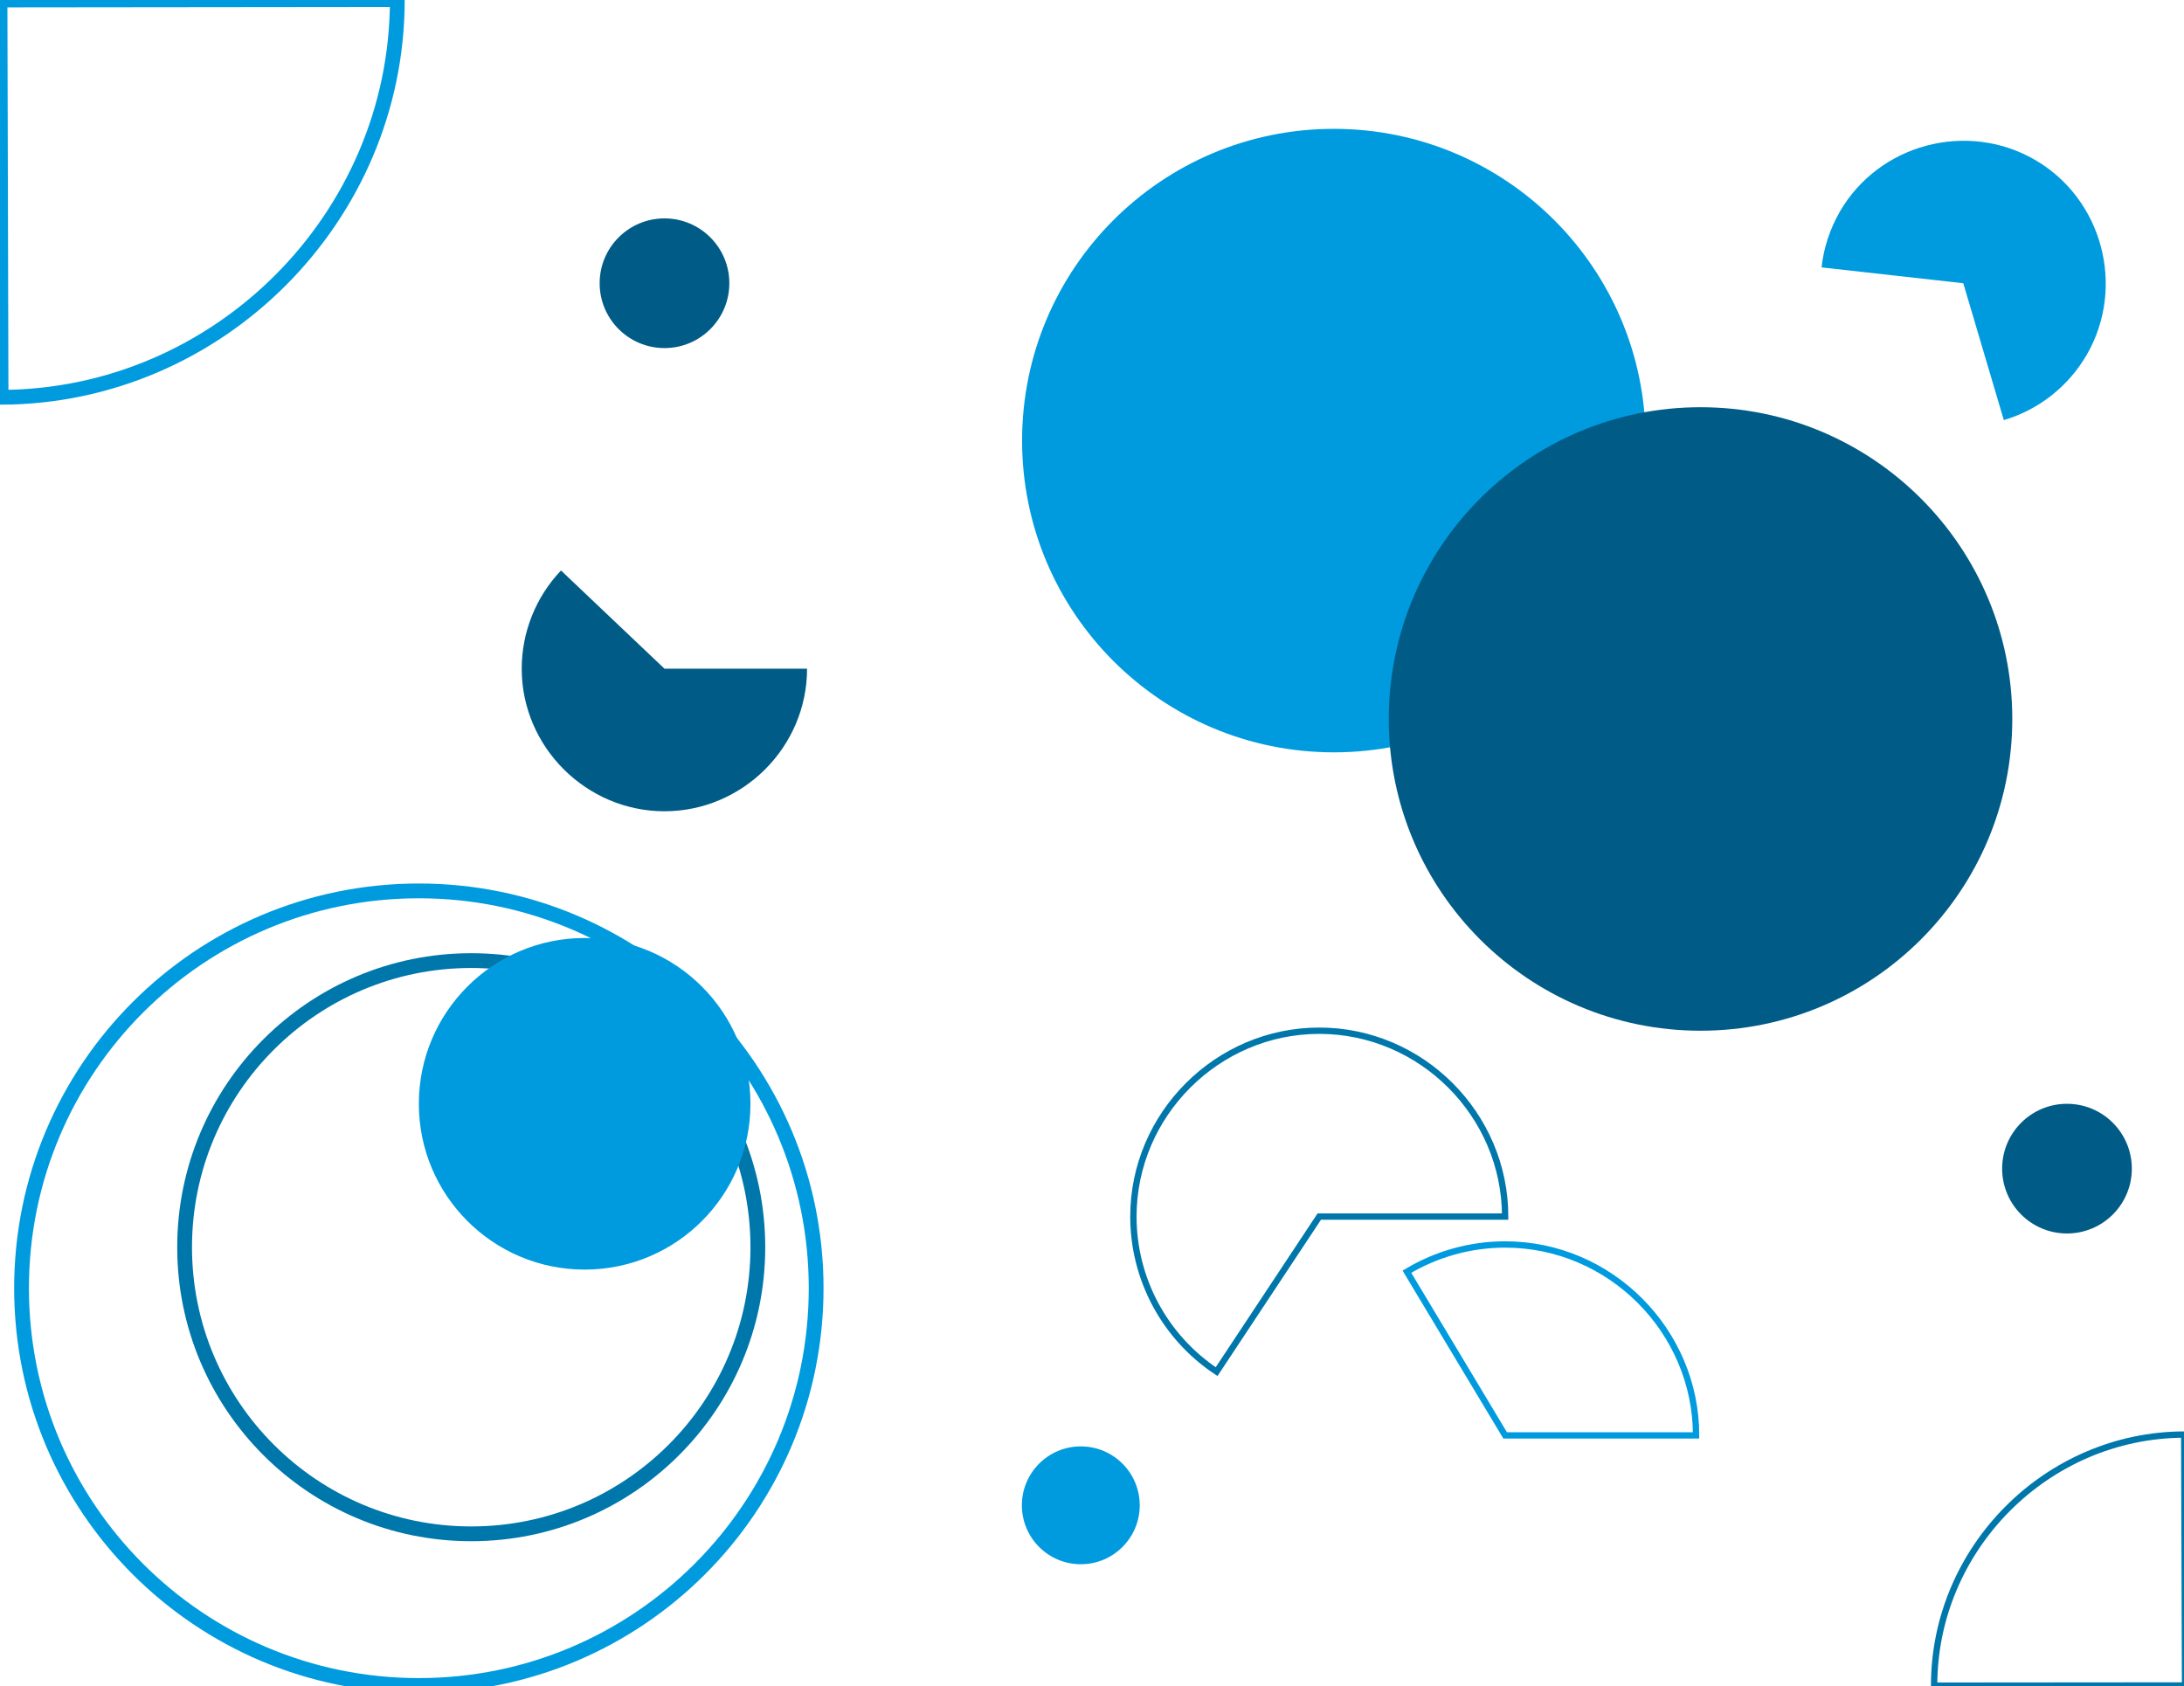
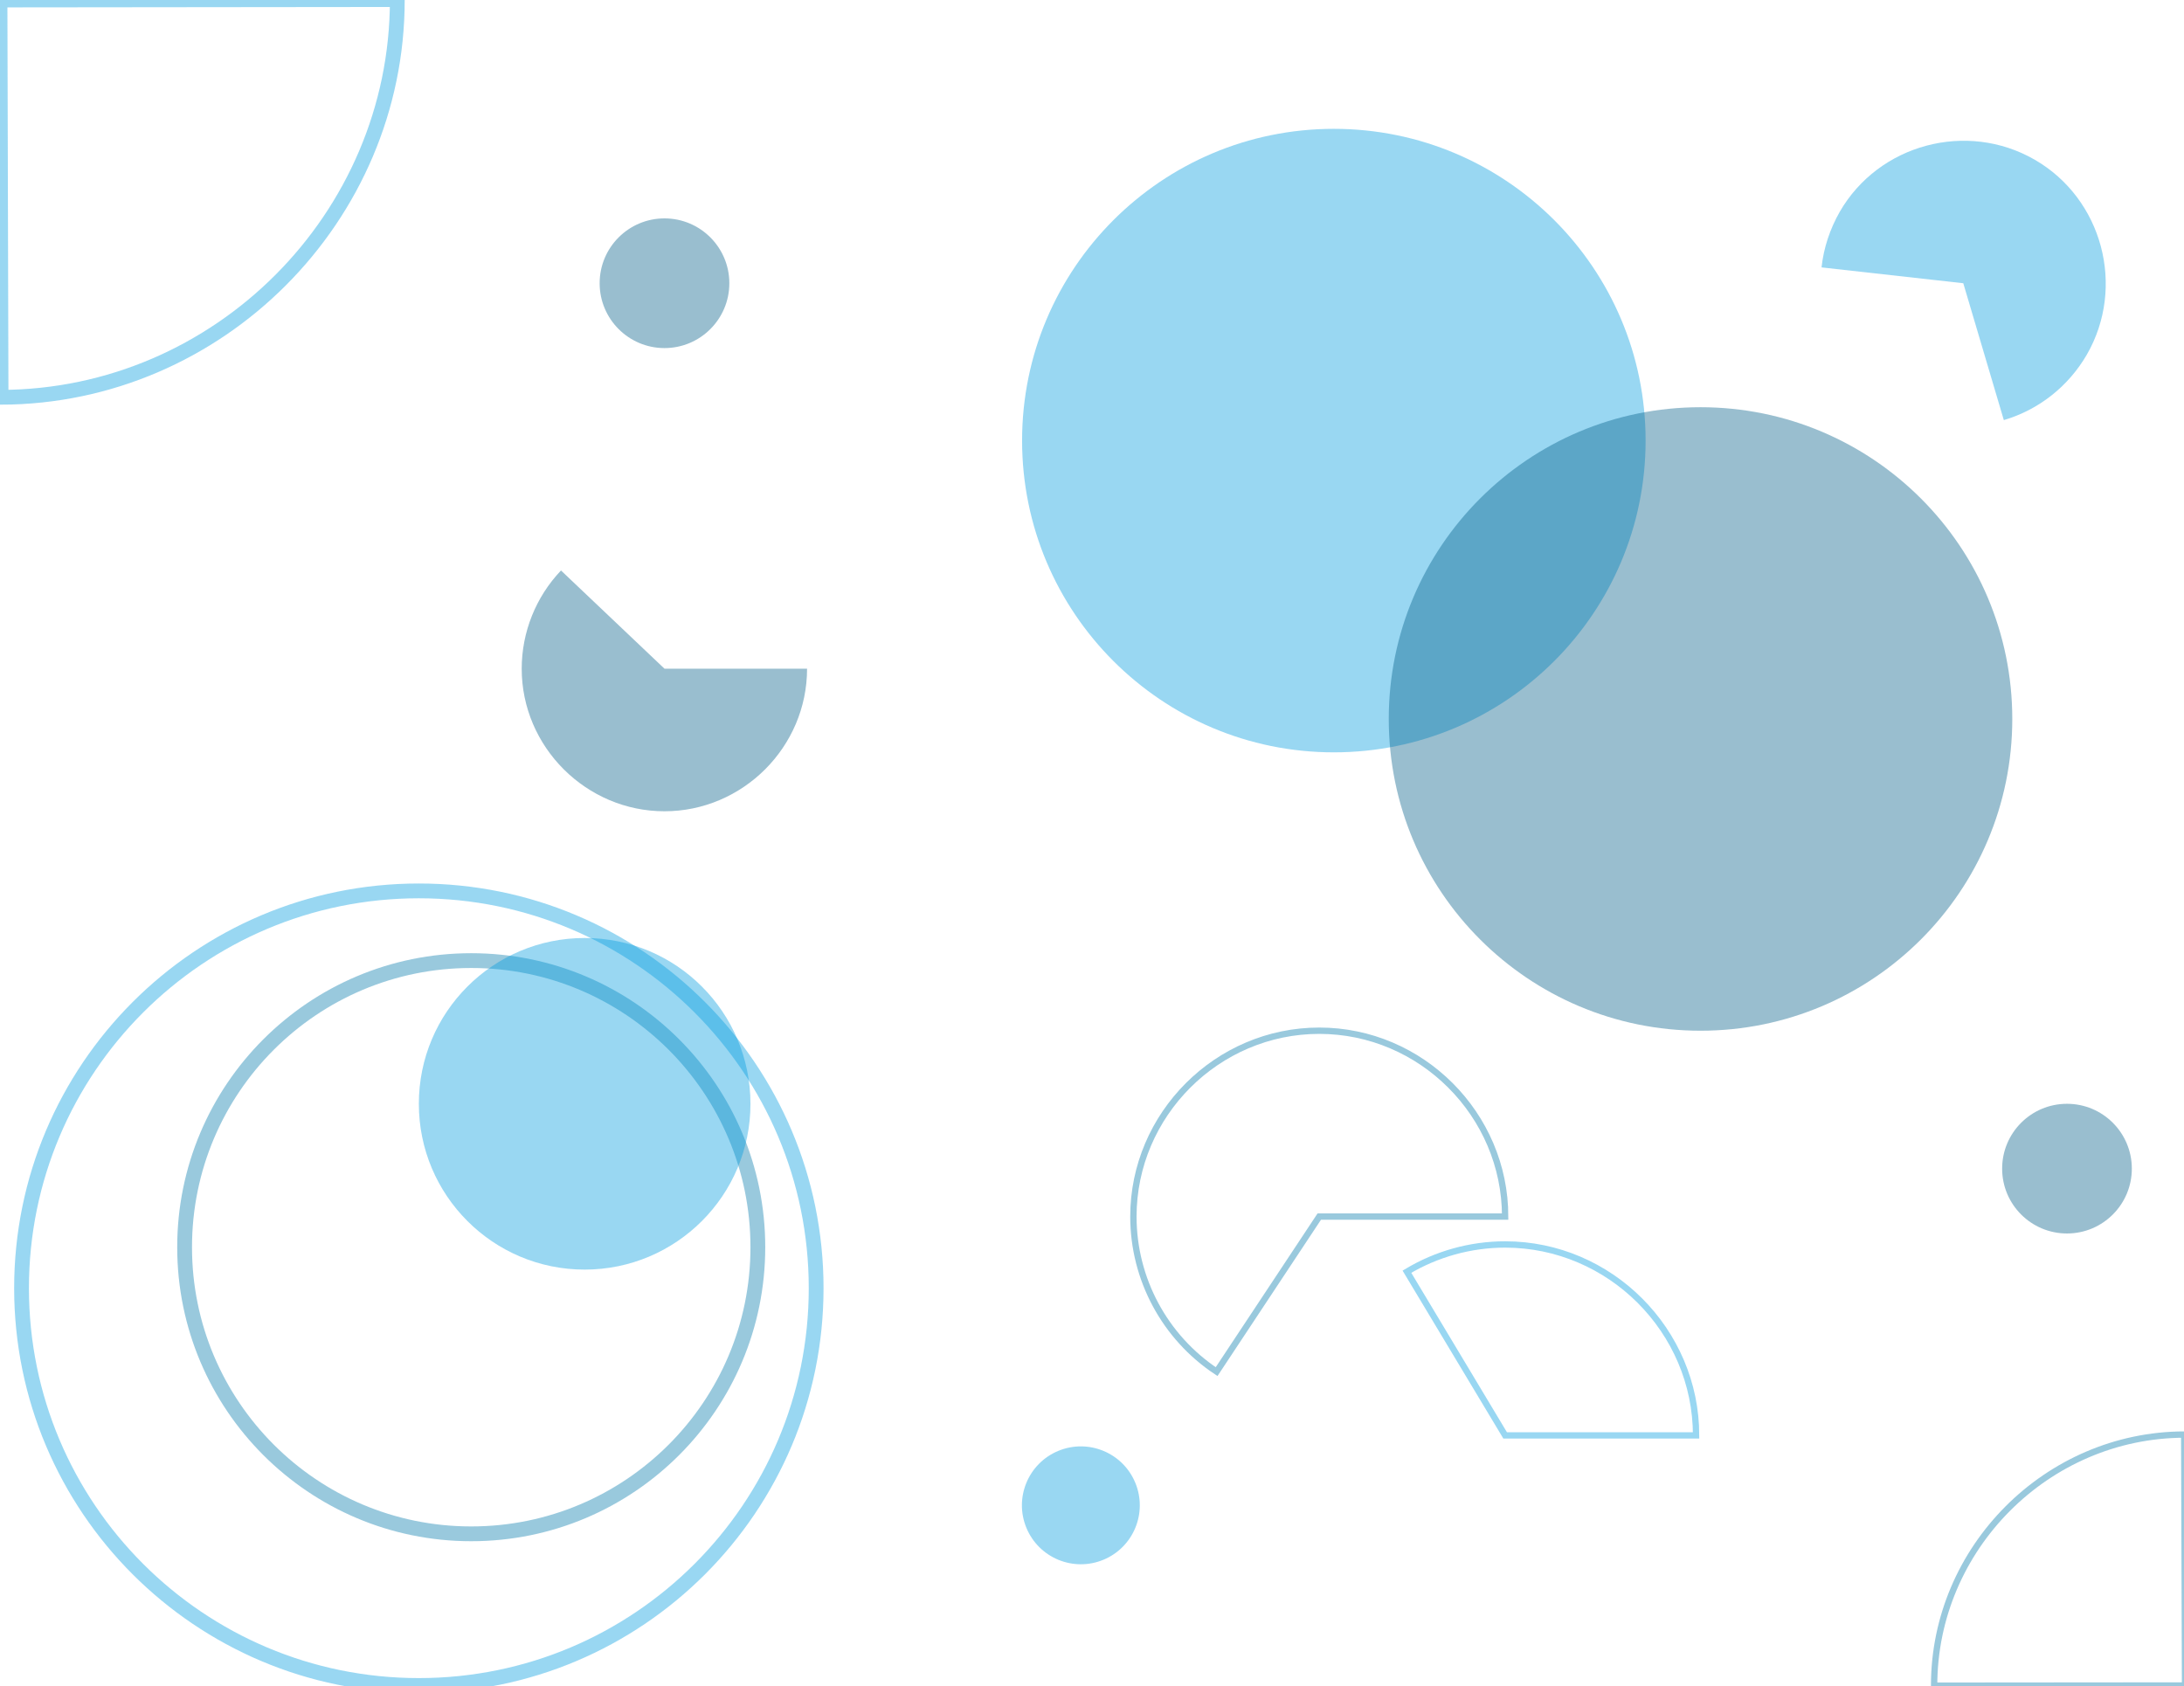
<svg xmlns="http://www.w3.org/2000/svg" version="1.1" id="Layer_1" x="0px" y="0px" viewBox="0 0 1034 798" style="enable-background:new 0 0 1034 798;" xml:space="preserve">
  <style type="text/css">
- 	.st0{fill:none;stroke:#009BDF;stroke-width:7;stroke-miterlimit:10;}
- 	.st1{fill:none;stroke:#0077AB;stroke-width:7;stroke-miterlimit:10;}
- 	.st2{fill:#009BDF;}
- 	.st3{fill:#005C87;}
- 	.st4{fill:none;stroke:#0077AB;stroke-width:3;stroke-miterlimit:10;}
- 	.st5{fill:none;stroke:#009BDF;stroke-width:3;stroke-miterlimit:10;}
+ 	.st0{opacity:0.4;fill:none;stroke:#009BDF;stroke-width:7;stroke-miterlimit:10;}
+ 	.st1{opacity:0.4;fill:none;stroke:#0077AB;stroke-width:7;stroke-miterlimit:10;}
+ 	.st2{opacity:0.4;fill:#009BDF;}
+ 	.st3{opacity:0.4;fill:#005C87;}
+ 	.st4{opacity:0.4;fill:none;stroke:#0077AB;stroke-width:3;stroke-miterlimit:10;}
+ 	.st5{opacity:0.4;fill:none;stroke:#009BDF;stroke-width:3;stroke-miterlimit:10;}
</style>
  <path class="st0" d="M0,0l188.1-0.2c0,0.1,0,0.1,0,0.2c0,103-84.6,187.8-187.6,188.1L0,0z" />
  <circle class="st0" cx="198.3" cy="609.9" r="188.1" />
  <circle class="st1" cx="223.1" cy="590.5" r="135.7" />
  <circle class="st2" cx="631.5" cy="208.6" r="147.6" />
  <circle class="st3" cx="805.1" cy="340.4" r="147.6" />
  <circle class="st2" cx="276.8" cy="522.6" r="78.5" />
-   <path class="st4" d="M624.6,576l-48.6,73.4c-24.6-16.3-39.4-43.9-39.4-73.4c0-48.3,39.7-88,88-88s88,39.7,88,88H624.6z" />
+   <path class="st4" d="M624.6,576L576,649.4c-24.6-16.3-39.4-43.9-39.4-73.4c0-48.3,39.7-88,88-88s88,39.7,88,88H624.6z" />
  <path class="st5" d="M712.6,679.6l-46.5-77.5c14-8.4,30.1-12.9,46.5-12.9c49.6,0,90.4,40.8,90.4,90.4H712.6z" />
  <path class="st3" d="M314.6,316.6h67.5c0,37.1-30.5,67.5-67.5,67.5S247,353.7,247,316.6c0-17.3,6.7-34,18.6-46.5L314.6,316.6z" />
-   <path class="st2" d="M929.5,134.1l-67.1-7.5c1-9.3,4-18.2,8.6-26.3c18.5-32.1,60.2-43.2,92.3-24.7c32.1,18.5,43.2,60.2,24.7,92.3  c-8.7,15-22.7,26.1-39.3,31L929.5,134.1z" />
-   <circle class="st2" cx="511.7" cy="712.7" r="27.9" />
+   <path class="st2" d="M929.5,134.1l-67.1-7.5c1-9.3,4-18.2,8.6-26.3c18.5-32.1,60.2-43.2,92.3-24.7s43.2,60.2,24.7,92.3  c-8.7,15-22.7,26.1-39.3,31L929.5,134.1z" />
+   <ellipse transform="matrix(0.9239 -0.3827 0.3827 0.9239 -233.7876 250.0701)" class="st2" cx="511.7" cy="712.7" rx="27.9" ry="27.9" />
  <circle class="st3" cx="978.6" cy="553.3" r="30.7" />
  <circle class="st3" cx="314.6" cy="134.1" r="30.7" />
  <path class="st4" d="M1034.5,798l-118.8,0.1c0,0,0,0,0-0.1c0-65,53.4-118.6,118.4-118.8L1034.5,798z" />
</svg>
